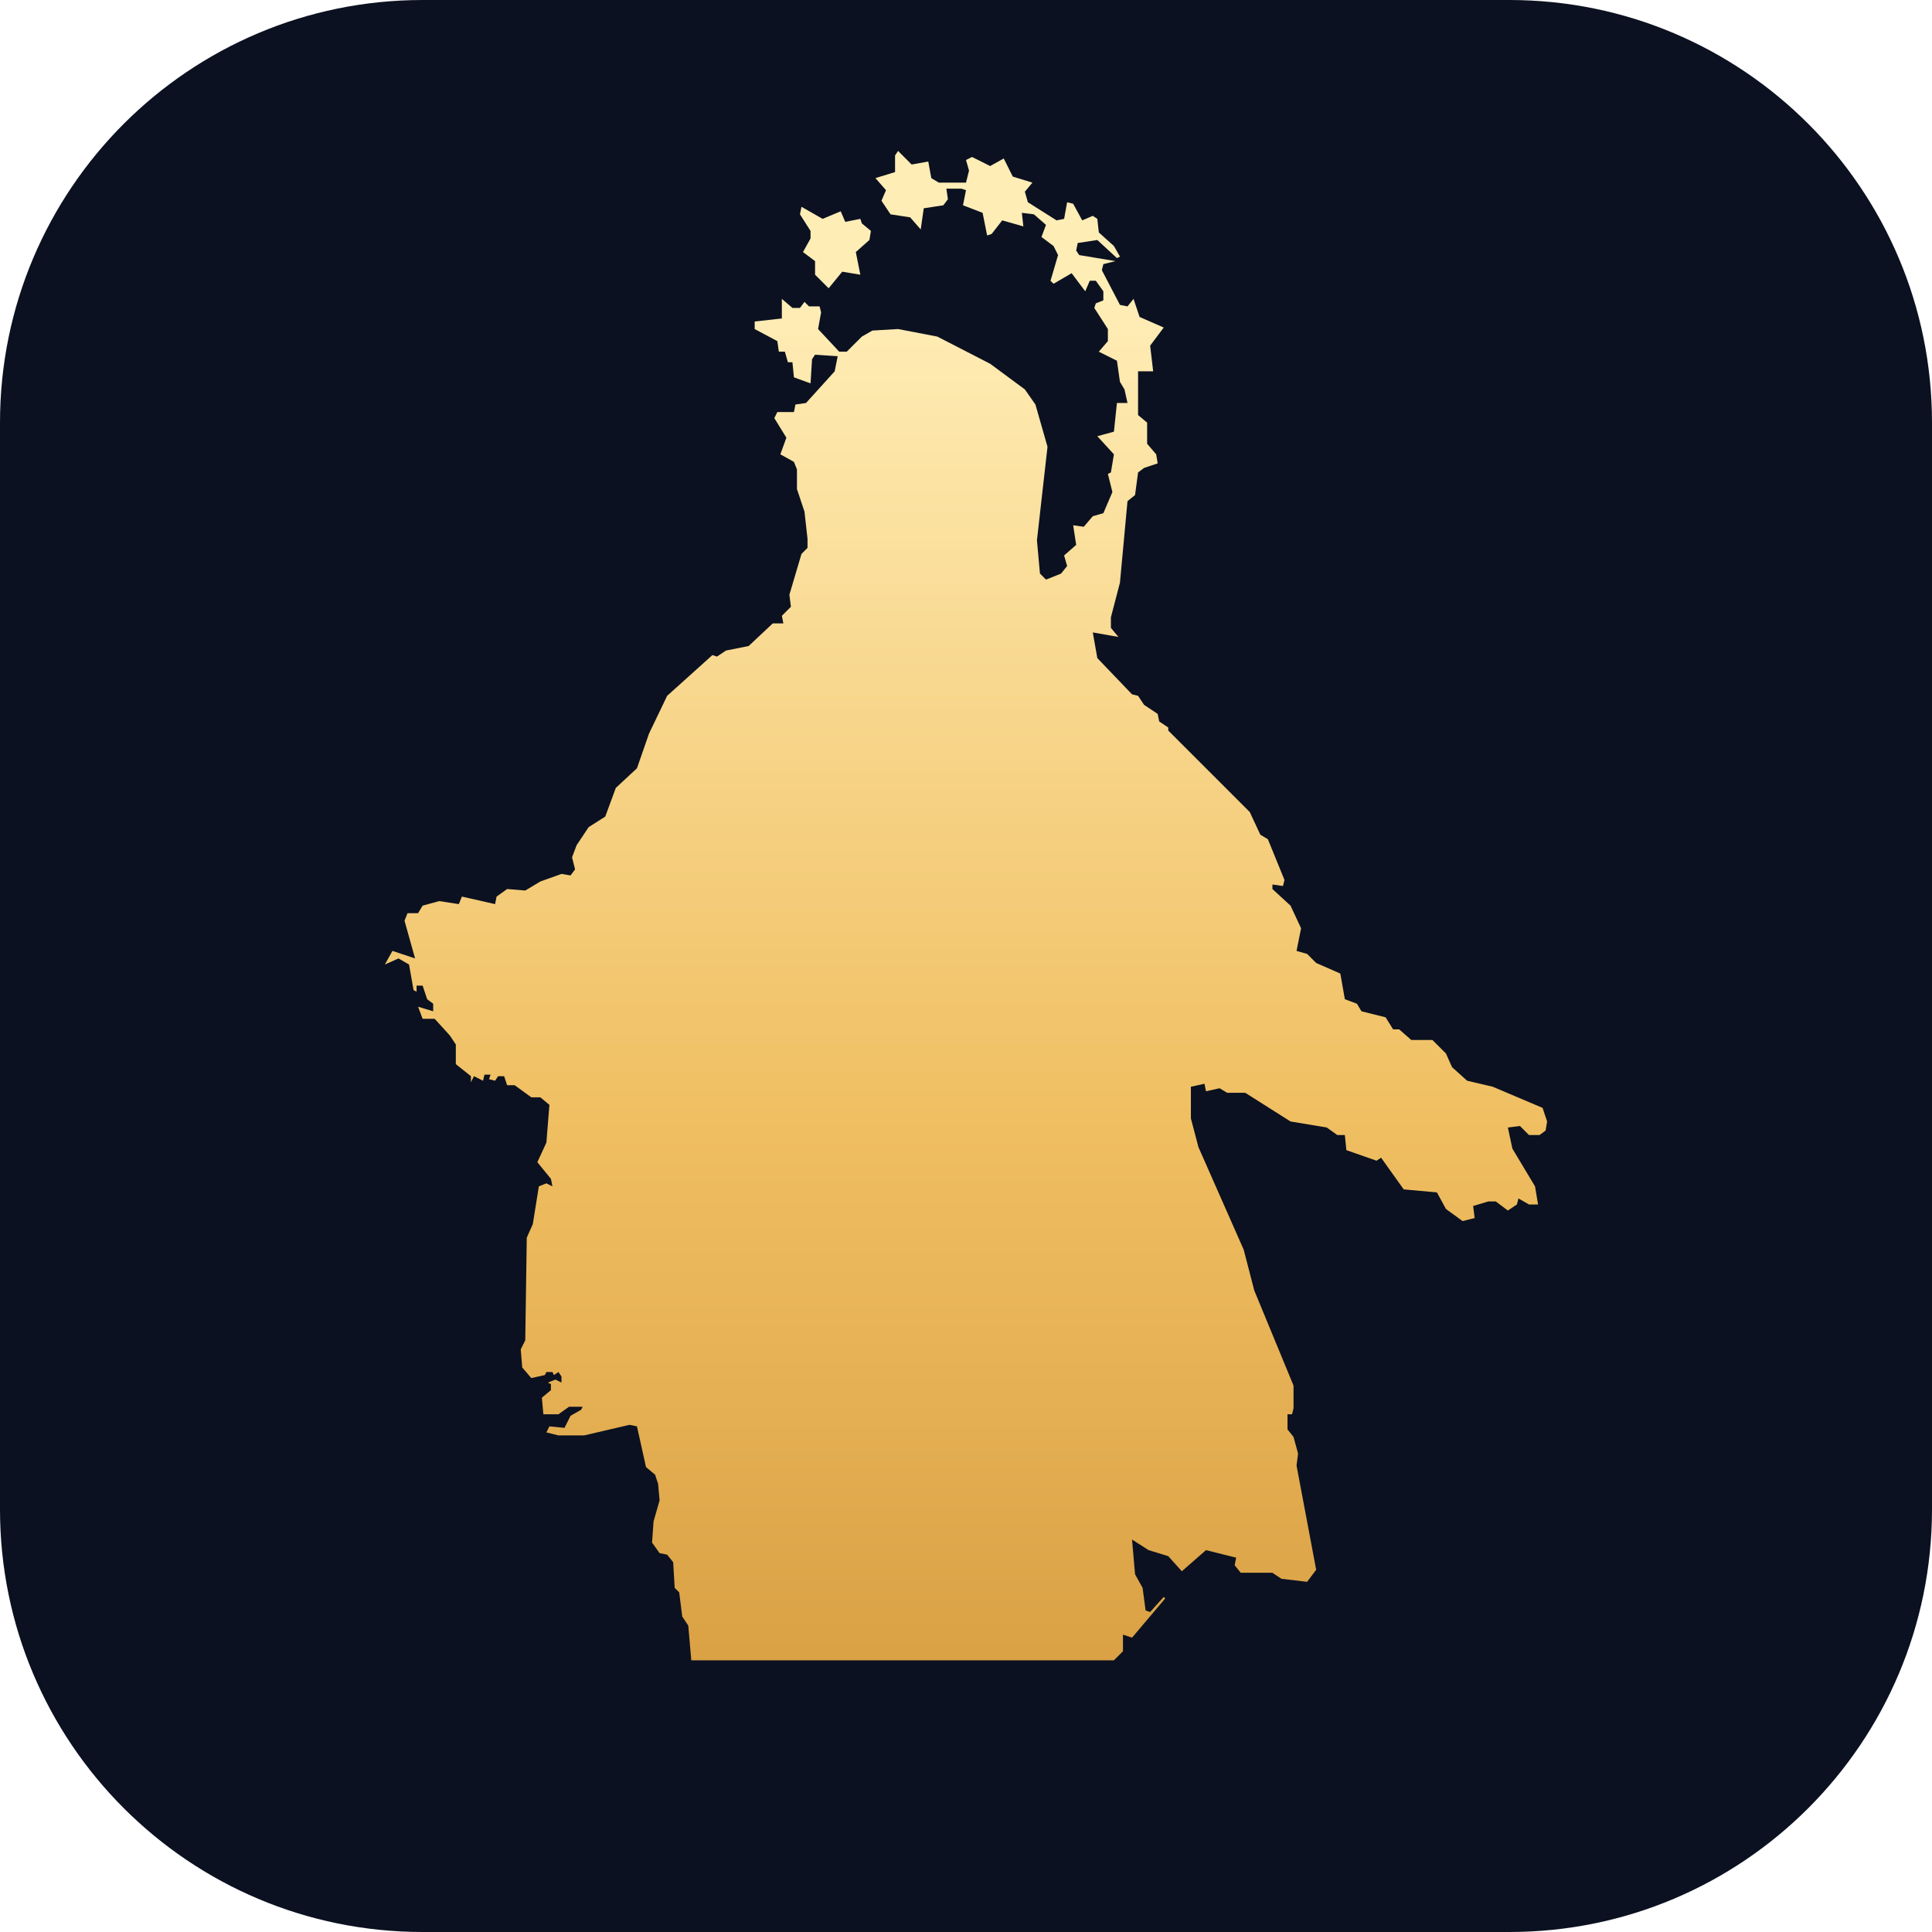
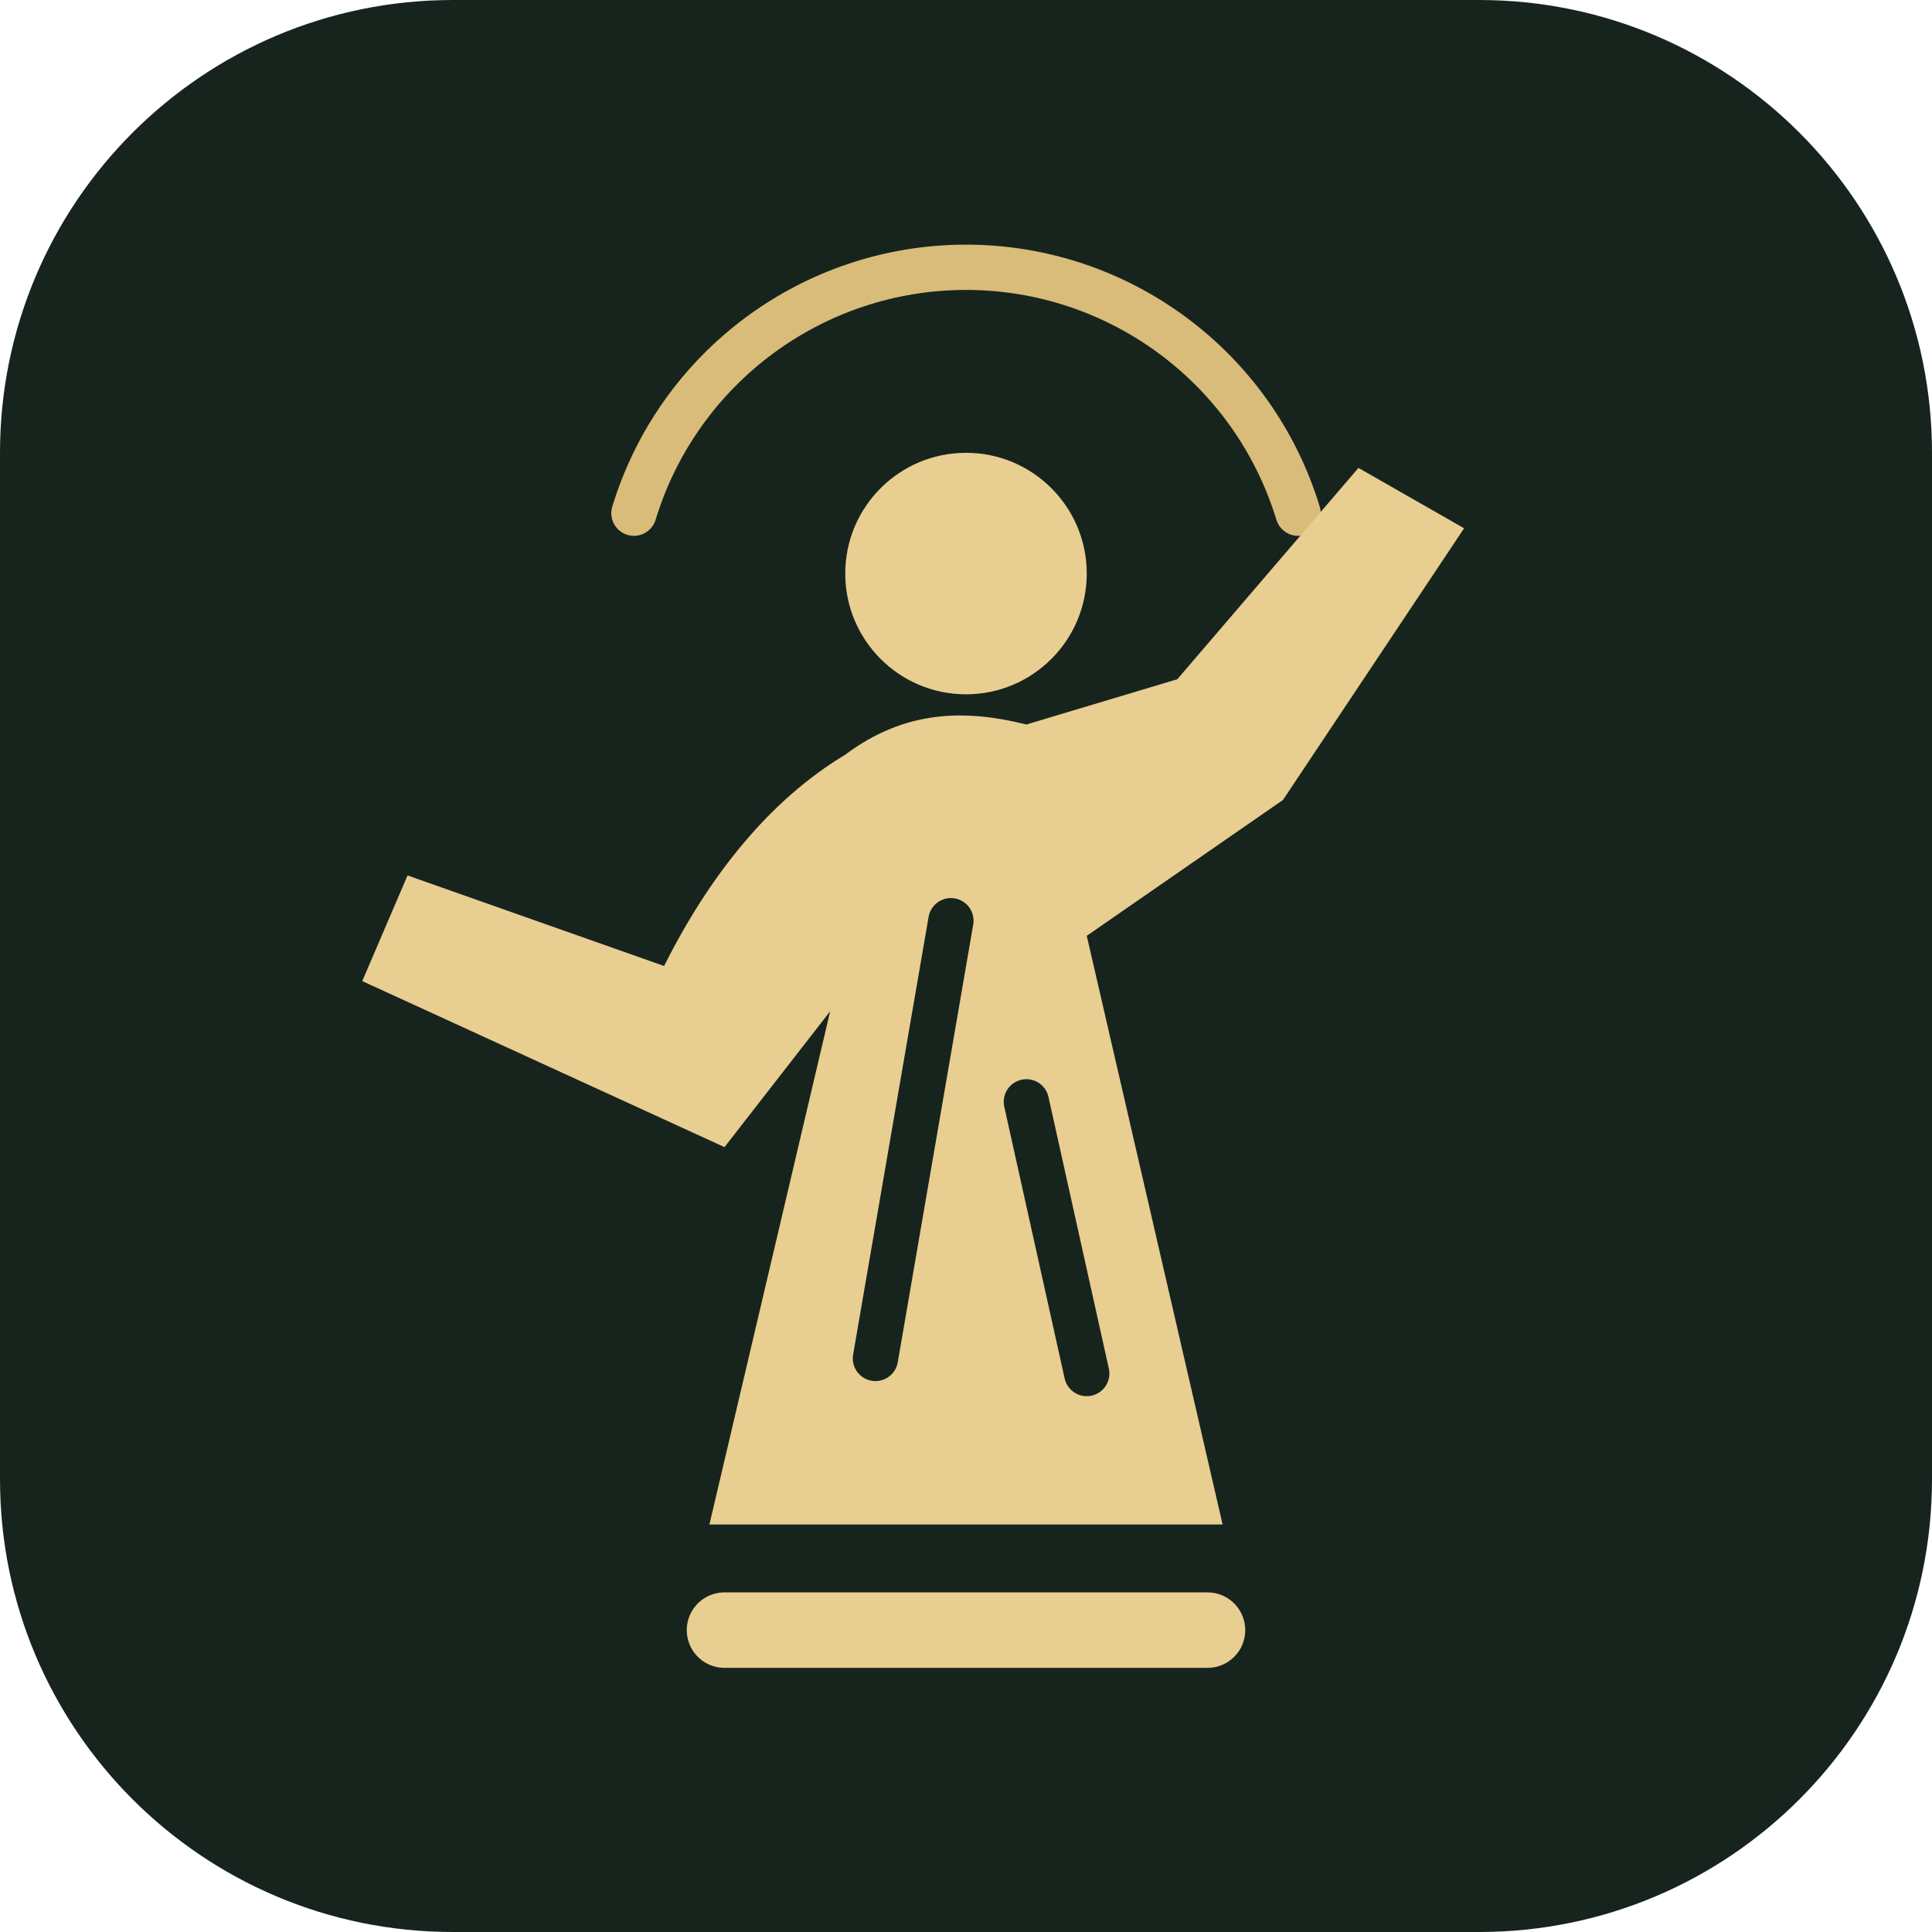
- <svg xmlns="http://www.w3.org/2000/svg" viewBox="0 0 128 128">
-   <defs>
-     <linearGradient id="mad" x1="64" y1="10" x2="64" y2="118" gradientUnits="userSpaceOnUse">
-       <stop stop-color="#ffedb6" />
-       <stop offset="0.5" stop-color="#f0bf62" />
-       <stop offset="1" stop-color="#cf9236" />
-     </linearGradient>
-   </defs>
-   <rect width="128" height="128" rx="28" fill="#0b1120" />
-   <g transform="translate(14 10)">
-     <path d="M59.8 100.0 31.8 100.0 31.6 97.7 31.2 97.1 31.0 95.5 30.7 95.2 30.6 93.5 30.2 93.0 29.7 92.9 29.2 92.2 29.3 90.8 29.7 89.4 29.6 88.3 29.4 87.7 28.8 87.2 28.2 84.5 27.7 84.4 24.7 85.1 23.0 85.1 22.2 84.9 22.4 84.5 23.4 84.6 23.8 83.8 24.5 83.4 24.6 83.2 23.7 83.2 23.0 83.7 22.0 83.7 21.9 82.6 22.5 82.1 22.5 81.7 22.3 81.6 22.8 81.4 23.2 81.6 23.2 81.2 23.0 80.9 22.7 81.1 22.6 80.9 22.2 80.9 22.1 81.1 21.2 81.3 20.6 80.6 20.5 79.4 20.8 78.8 20.9 72.0 21.3 71.1 21.7 68.6 22.2 68.4 22.6 68.6 22.5 68.1 21.6 67.0 22.2 65.7 22.4 63.2 21.8 62.7 21.2 62.7 20.1 61.9 19.6 61.9 19.4 61.3 19.0 61.3 18.8 61.6 18.4 61.5 18.5 61.2 18.1 61.2 18.0 61.6 17.4 61.3 17.2 61.7 17.2 61.3 16.2 60.5 16.2 59.2 15.8 58.6 14.8 57.5 14.0 57.5 13.7 56.7 14.7 57.0 14.7 56.5 14.3 56.2 14.0 55.3 13.6 55.3 13.6 55.7 13.4 55.6 13.1 53.9 12.4 53.5 11.5 53.9 12.0 53.0 13.5 53.5 12.8 51.0 13.0 50.5 13.7 50.5 14.0 50.0 15.1 49.7 16.4 49.9 16.6 49.4 18.8 49.9 18.9 49.4 19.6 48.9 20.8 49.0 21.8 48.4 23.2 47.9 23.8 48.0 24.1 47.6 23.9 46.8 24.2 46.0 25.0 44.8 26.1 44.1 26.8 42.2 28.2 40.9 29.0 38.6 30.2 36.1 33.2 33.4 33.5 33.5 34.1 33.1 35.6 32.8 37.2 31.3 37.9 31.3 37.8 30.8 38.4 30.2 38.3 29.4 39.1 26.7 39.5 26.3 39.5 25.7 39.3 23.9 38.8 22.4 38.8 21.1 38.6 20.6 37.7 20.1 38.1 19.0 37.3 17.7 37.5 17.3 38.6 17.3 38.7 16.8 39.4 16.7 41.3 14.6 41.5 13.6 40.0 13.5 39.8 13.8 39.7 15.4 38.6 15.0 38.5 14.0 38.2 14.0 38.0 13.3 37.6 13.3 37.5 12.6 36.0 11.8 36.0 11.3 37.8 11.1 37.8 9.8 38.5 10.4 39.0 10.4 39.3 10.0 39.6 10.3 40.3 10.3 40.4 10.7 40.2 11.8 41.6 13.3 42.1 13.3 43.1 12.3 43.8 11.9 45.5 11.8 48.1 12.3 51.6 14.1 53.9 15.8 54.6 16.8 55.4 19.6 54.7 25.8 54.9 28.0 55.3 28.4 56.3 28.0 56.7 27.5 56.5 26.8 57.3 26.1 57.1 24.8 57.8 24.9 58.4 24.2 59.1 24.0 59.7 22.6 59.4 21.4 59.6 21.3 59.8 20.1 58.7 18.9 59.8 18.6 60.0 16.7 60.7 16.7 60.5 15.8 60.2 15.3 60.0 13.9 58.8 13.3 59.4 12.6 59.4 11.8 58.5 10.4 58.6 10.1 59.1 9.9 59.1 9.3 58.6 8.6 58.2 8.6 57.9 9.3 57.0 8.1 55.8 8.8 55.6 8.6 56.1 6.9 55.8 6.3 55.0 5.7 55.3 4.9 54.5 4.2 53.7 4.1 53.8 5.0 52.4 4.6 51.7 5.5 51.4 5.6 51.1 4.1 49.8 3.6 50.0 2.6 49.7 2.5 48.7 2.5 48.8 3.2 48.5 3.6 47.2 3.8 47.0 5.2 46.3 4.4 45.0 4.2 44.4 3.3 44.7 2.6 44.0 1.8 45.3 1.4 45.3 0.3 45.5 -0.0 46.4 0.9 47.5 0.7 47.7 1.8 48.2 2.1 50.0 2.1 50.2 1.3 50.0 0.6 50.4 0.4 51.6 1.0 52.5 0.5 53.1 1.7 54.4 2.1 53.9 2.7 54.1 3.4 56.0 4.6 56.5 4.5 56.7 3.4 57.1 3.5 57.7 4.6 58.4 4.3 58.7 4.5 58.8 5.4 59.8 6.3 60.2 7.0 60.0 7.1 58.7 5.9 57.4 6.1 57.3 6.6 57.5 6.9 59.9 7.3 59.1 7.5 59.0 7.9 60.2 10.2 60.7 10.3 61.1 9.8 61.5 11.0 63.1 11.7 62.2 12.9 62.4 14.6 61.4 14.6 61.4 17.5 62.0 18.0 62.0 19.4 62.6 20.1 62.7 20.7 61.8 21.0 61.4 21.3 61.2 22.8 60.7 23.2 60.2 28.6 59.6 30.9 59.6 31.6 60.1 32.2 58.4 31.9 58.7 33.6 61.0 36.0 61.4 36.1 61.8 36.7 62.7 37.3 62.8 37.8 63.4 38.2 63.4 38.4 68.8 43.8 69.5 45.3 70.0 45.6 71.1 48.3 71.0 48.7 70.3 48.6 70.3 48.9 71.5 50.0 72.2 51.5 71.9 53.0 72.6 53.2 73.2 53.8 74.8 54.5 75.1 56.2 75.9 56.5 76.2 57.0 77.8 57.4 78.3 58.2 78.7 58.2 79.5 58.9 80.9 58.9 81.8 59.8 82.2 60.7 83.2 61.6 84.9 62.0 88.2 63.4 88.5 64.3 88.4 64.9 88.0 65.2 87.3 65.2 86.7 64.6 85.9 64.7 86.2 66.1 87.7 68.6 87.9 69.8 87.3 69.8 86.6 69.4 86.5 69.8 85.9 70.2 85.1 69.6 84.6 69.6 83.6 69.9 83.7 70.7 82.9 70.9 81.8 70.1 81.2 69.0 79.0 68.8 77.5 66.7 77.2 66.9 75.2 66.2 75.1 65.2 74.6 65.2 73.9 64.7 71.5 64.3 68.5 62.4 67.3 62.4 66.8 62.1 65.9 62.3 65.8 61.8 64.9 62.0 64.9 64.1 65.4 66.0 68.4 72.8 69.1 75.5 71.7 81.8 71.7 83.3 71.6 83.7 71.3 83.7 71.3 84.7 71.7 85.2 72.0 86.3 71.9 87.1 73.2 94.0 72.6 94.8 70.9 94.6 70.3 94.2 68.2 94.2 67.8 93.7 67.9 93.2 65.9 92.7 64.3 94.1 63.4 93.1 62.1 92.7 61.0 92.0 61.2 94.3 61.7 95.2 61.9 96.7 62.2 96.8 63.1 95.8 63.2 95.9 61.0 98.5 60.4 98.3 60.4 99.4 59.8 100.0ZM40.9 9.1 40.0 8.2 40.0 7.3 39.2 6.7 39.7 5.8 39.7 5.3 39.0 4.2 39.1 3.7 40.5 4.5 41.7 4.0 42.0 4.7 43.0 4.5 43.1 4.8 43.7 5.3 43.6 5.9 42.7 6.7 43.0 8.2 41.8 8.0 40.9 9.1Z" fill="url(#mad)" fill-rule="evenodd" stroke="none" />
-   </g>
+ <svg xmlns="http://www.w3.org/2000/svg" viewBox="0 0 128 128" fill="none">
+   <rect width="128" height="128" rx="30" fill="#17241e" />
+   <path d="M42 34a23 23 0 0 1 44 0" stroke="#d9bc79" stroke-width="3" stroke-linecap="round" />
+   <circle cx="64" cy="38" r="8" fill="#e8ce91" />
+   <path d="M56 50c-5 3-9 8-12 14L27 58l-3 7 24 11 7-9-8 34h34l-9-39 13-9 12-18-7-4-12 14-10 3c-4-1-8-1-12 2Z" fill="#e8ce91" />
+   <path d="m63 61-5 29M68 73l4 18" stroke="#17241e" stroke-width="3" stroke-linecap="round" />
+   <path d="M48 108h32" stroke="#e8ce91" stroke-width="5" stroke-linecap="round" />
</svg>
